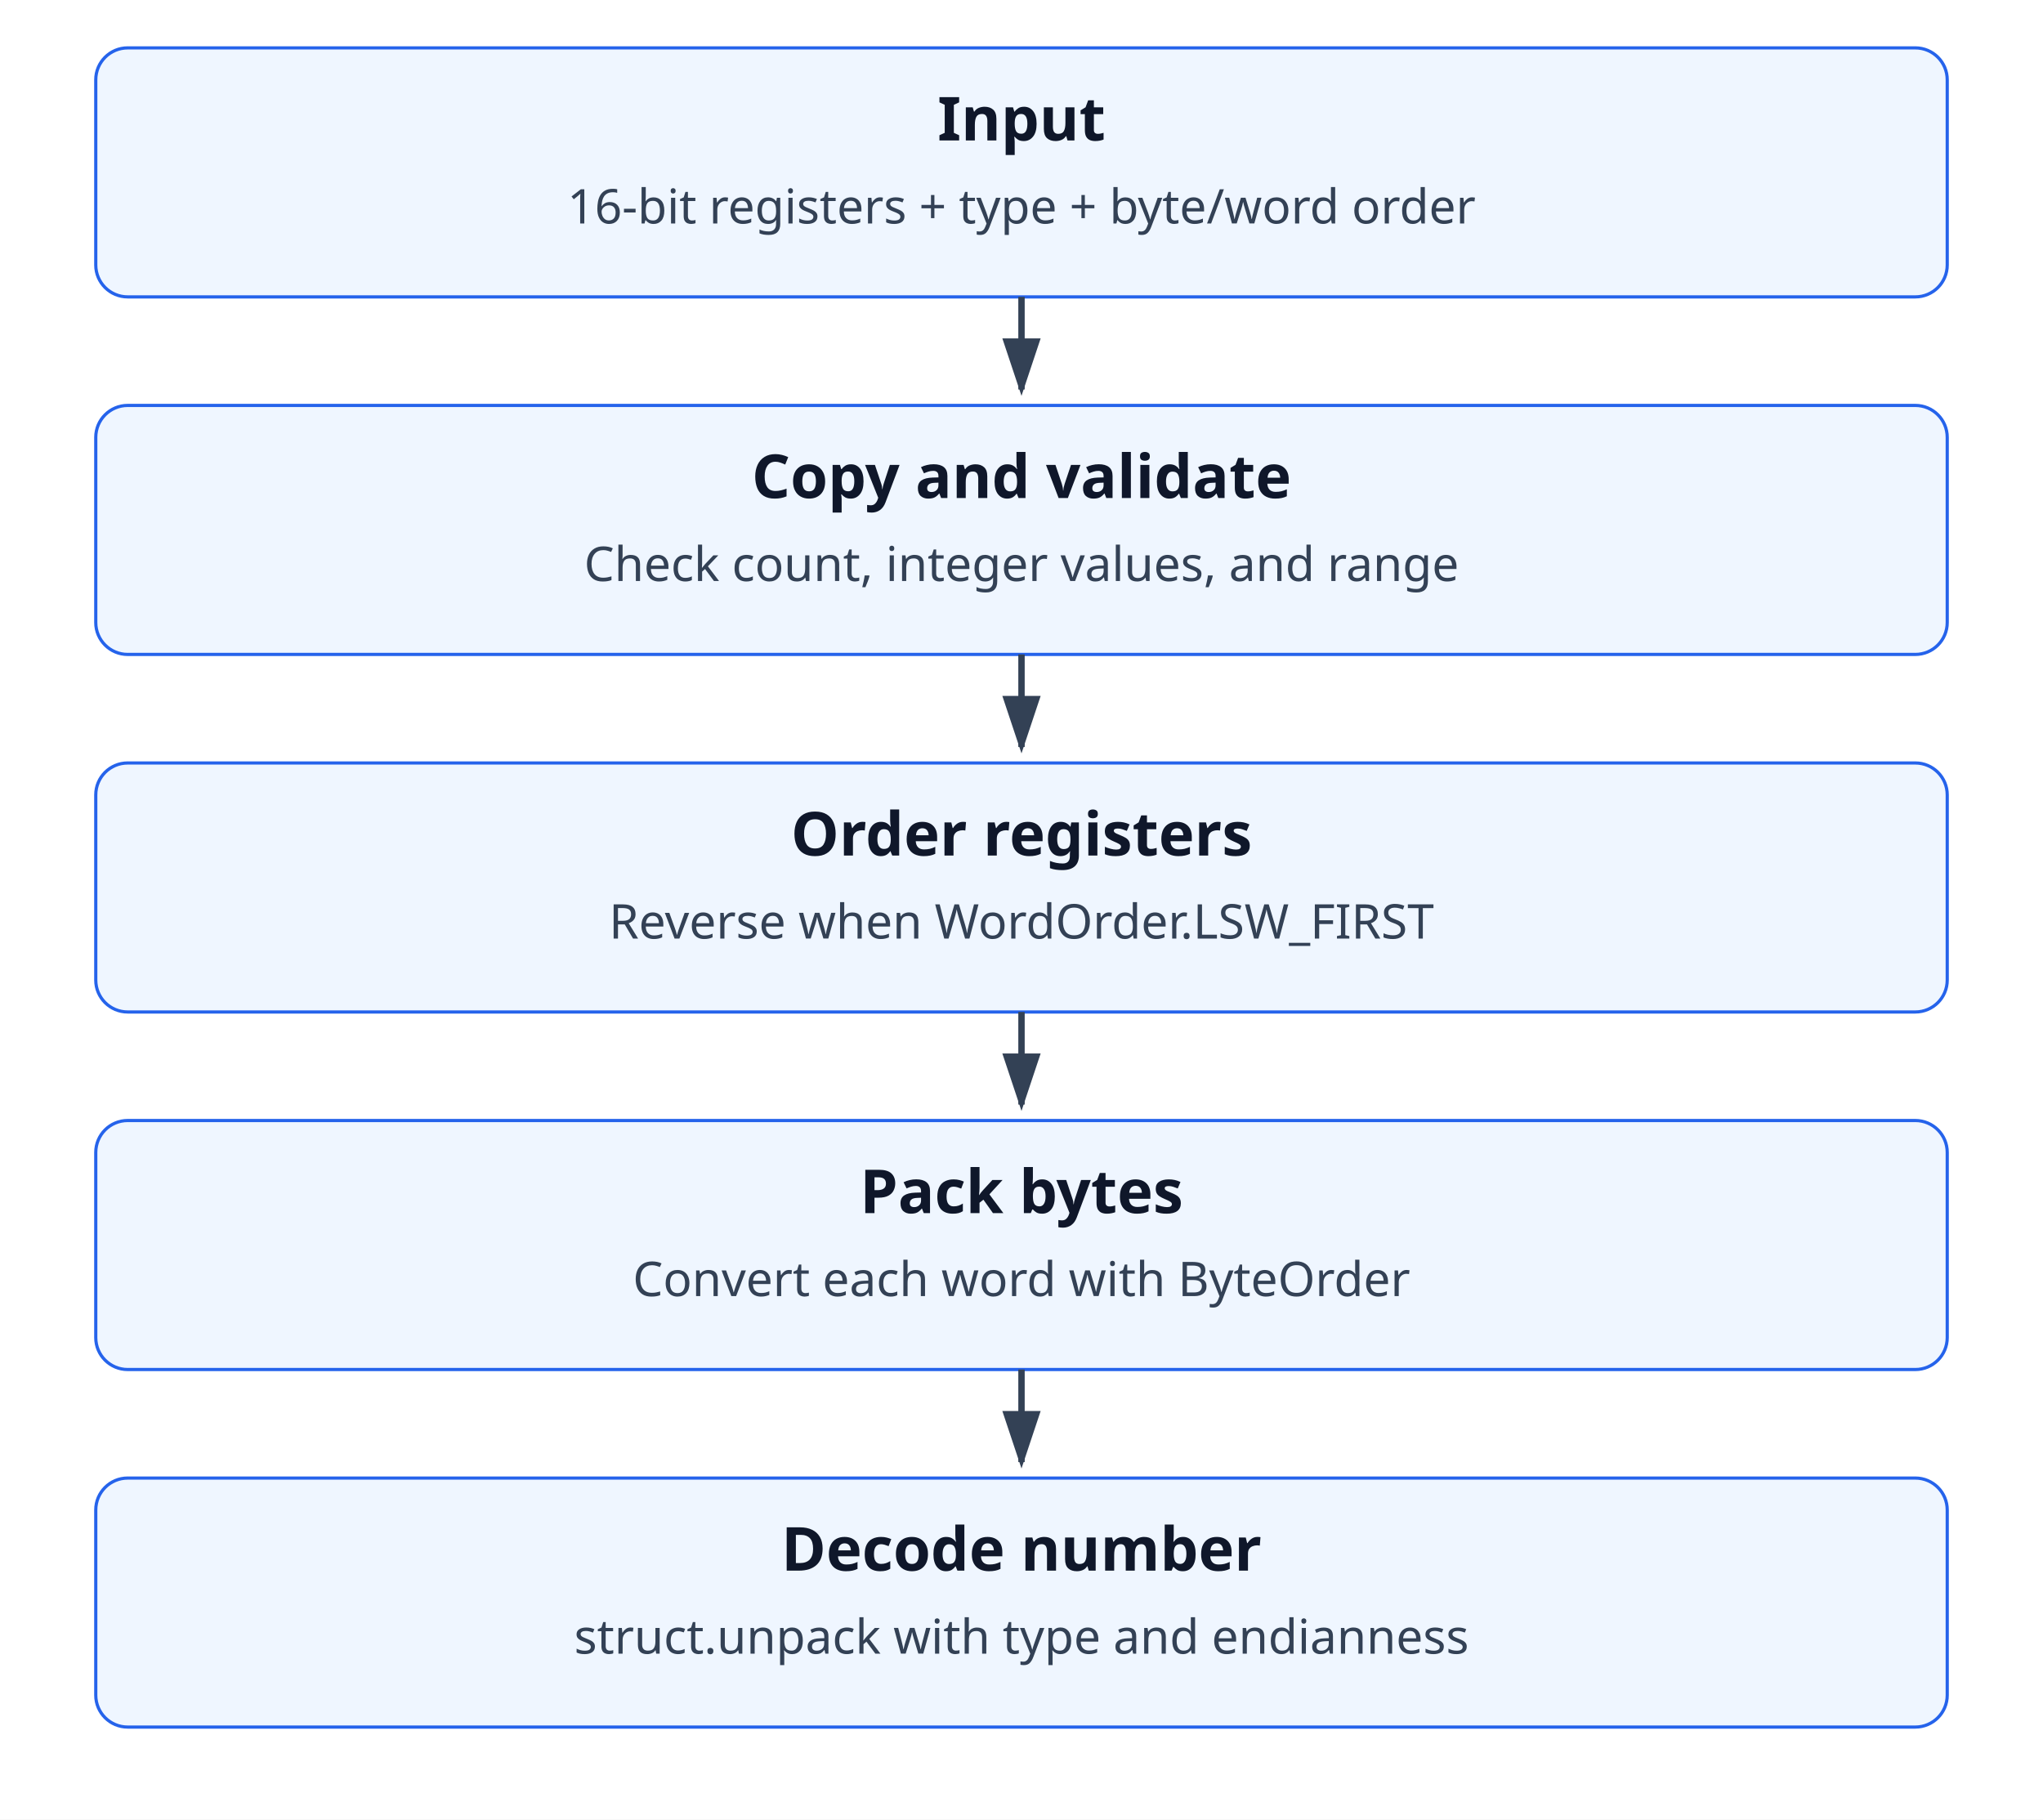
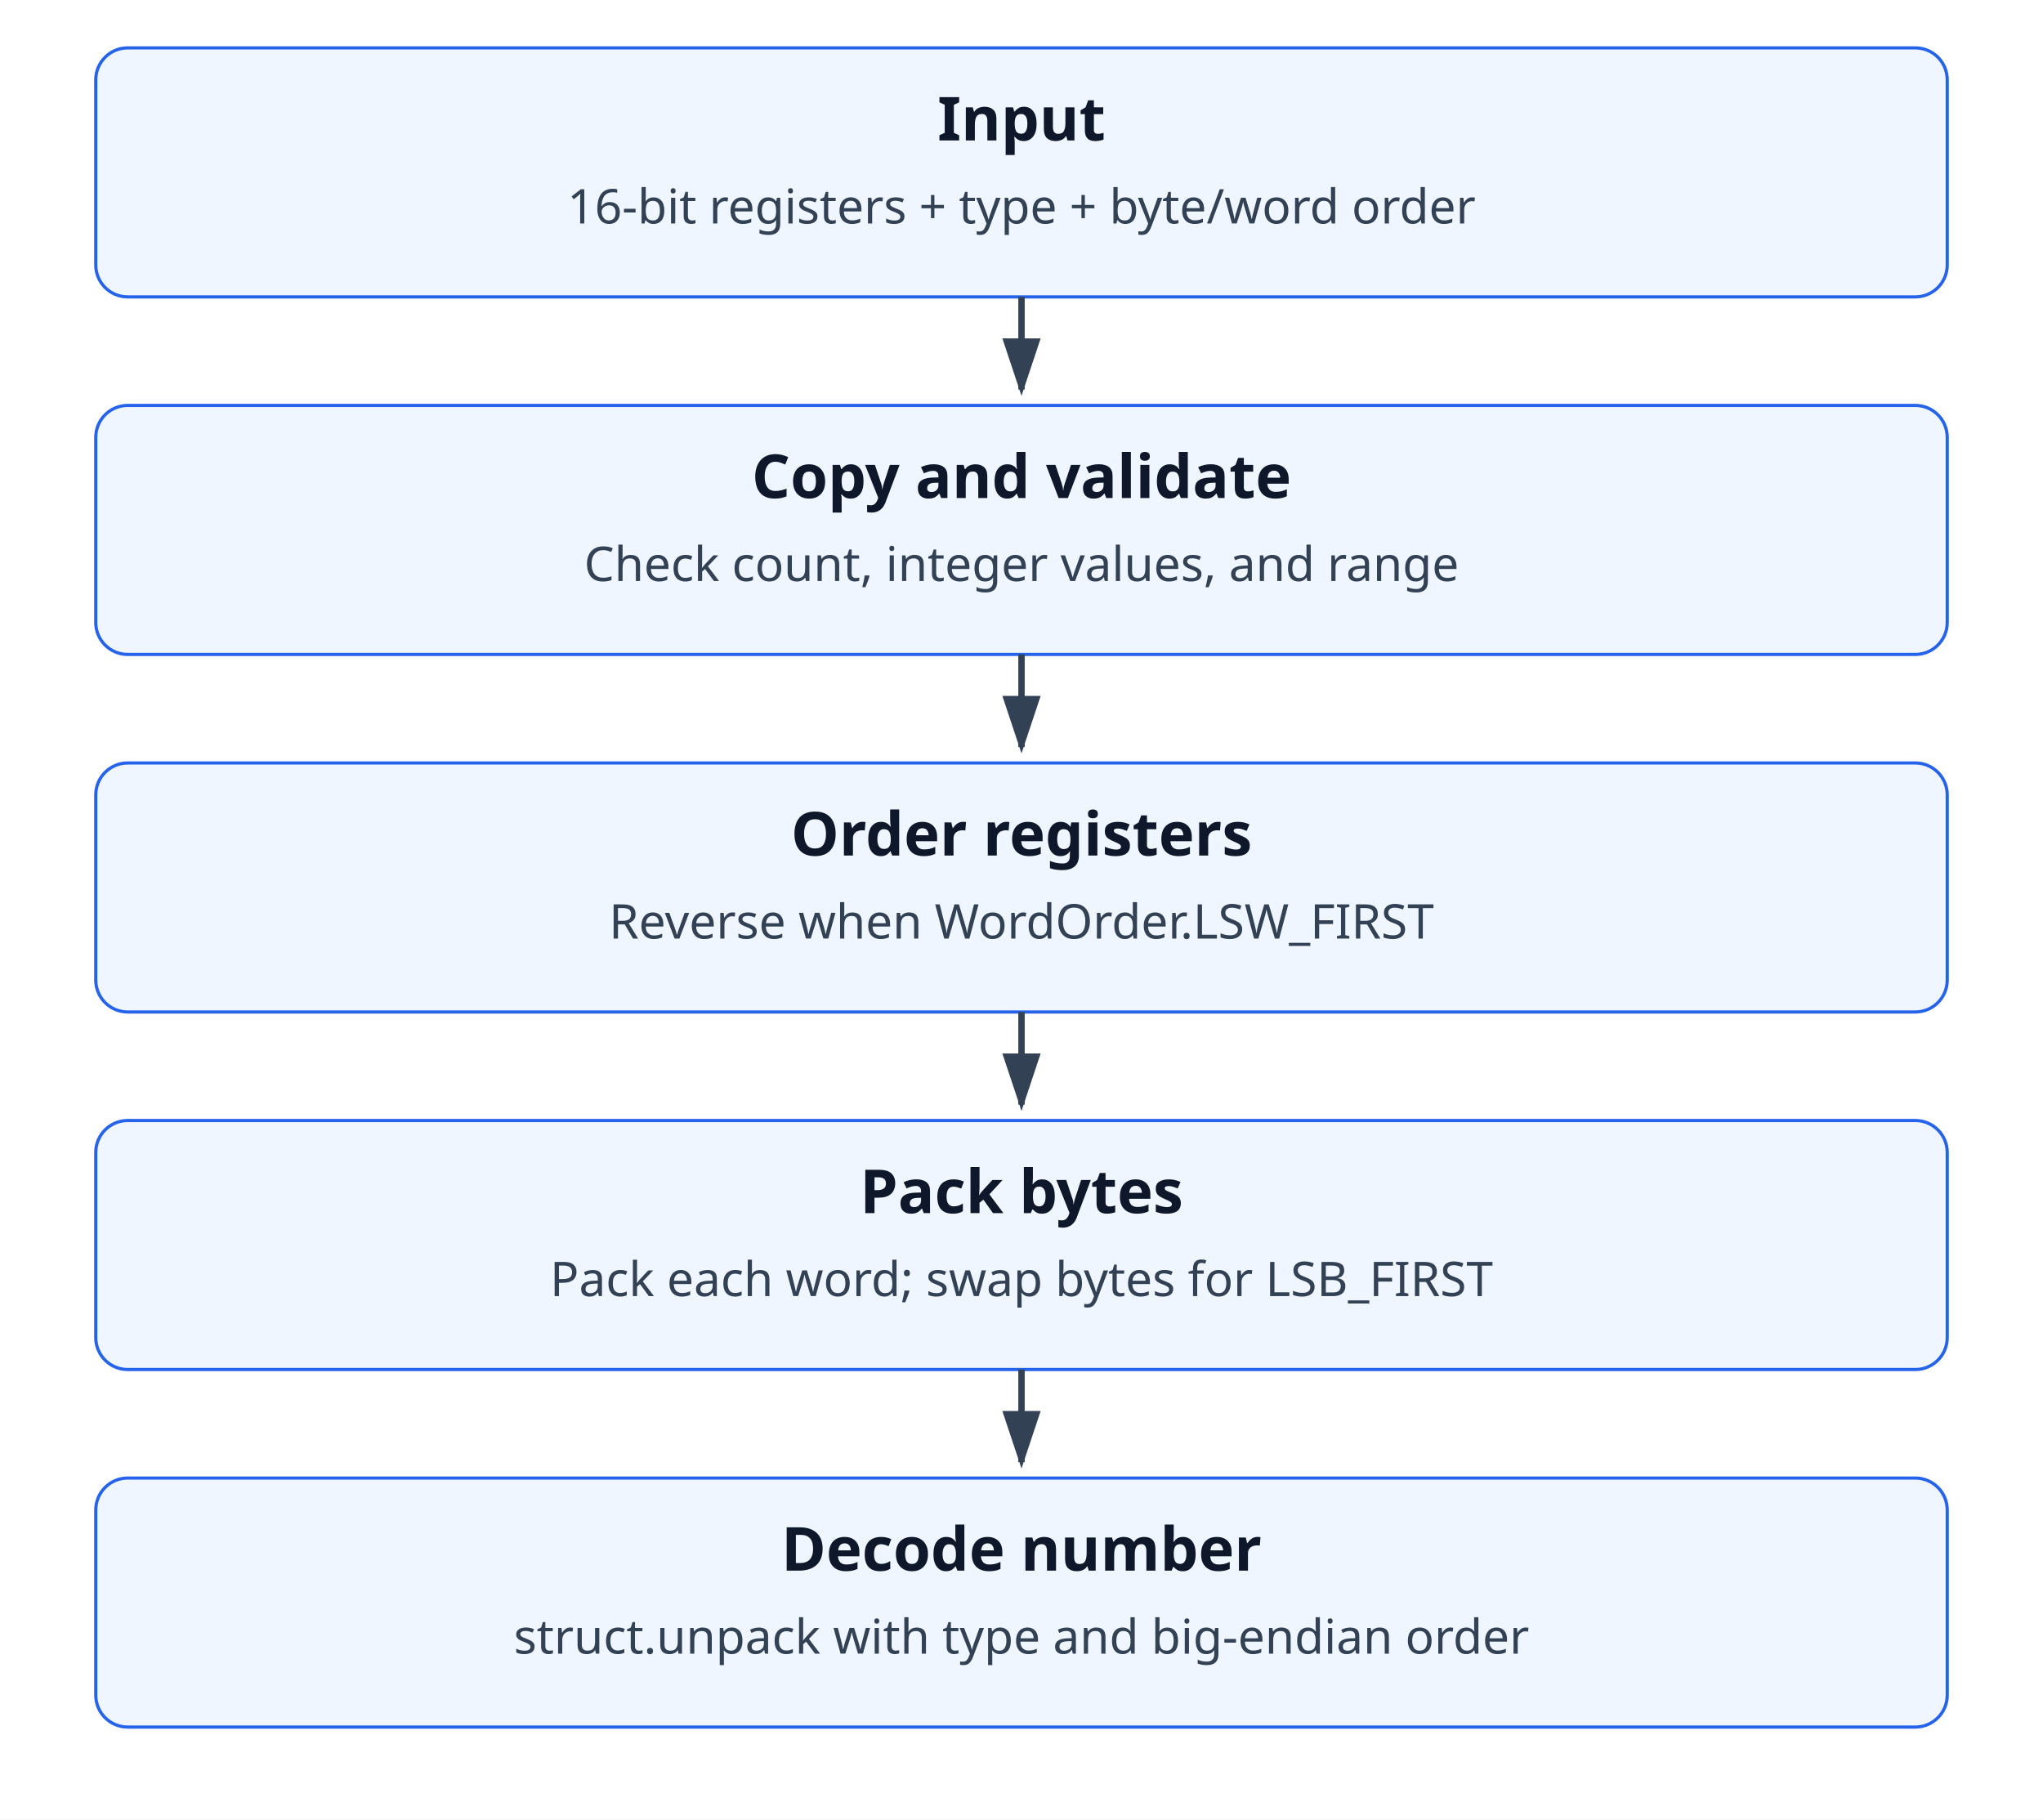
<svg xmlns="http://www.w3.org/2000/svg" viewBox="0 0 640 570" role="img" aria-labelledby="title desc">
  <defs>
    <marker id="arrow" markerWidth="10" markerHeight="10" refX="8" refY="3" orient="auto">
      <path d="M0,0 L0,6 L9,3 z" fill="#334155" />
    </marker>
  </defs>
  <rect width="640" height="570" fill="#ffffff" />
  <rect x="30" y="15" width="580" height="78" rx="10" fill="#eff6ff" stroke="#2563eb" />
  <text x="320" y="44" text-anchor="middle" font-family="sans-serif" font-size="19" font-weight="bold" fill="#0f172a">Input</text>
  <text x="320" y="70" text-anchor="middle" font-family="sans-serif" font-size="15" fill="#334155">16-bit registers + type + byte/word order</text>
  <path d="M320,93 V122" stroke="#334155" stroke-width="2" marker-end="url(#arrow)" />
  <rect x="30" y="127" width="580" height="78" rx="10" fill="#eff6ff" stroke="#2563eb" />
  <text x="320" y="156" text-anchor="middle" font-family="sans-serif" font-size="19" font-weight="bold" fill="#0f172a">Copy and validate</text>
  <text x="320" y="182" text-anchor="middle" font-family="sans-serif" font-size="15" fill="#334155">Check count, integer values, and range</text>
  <path d="M320,205 V234" stroke="#334155" stroke-width="2" marker-end="url(#arrow)" />
  <rect x="30" y="239" width="580" height="78" rx="10" fill="#eff6ff" stroke="#2563eb" />
  <text x="320" y="268" text-anchor="middle" font-family="sans-serif" font-size="19" font-weight="bold" fill="#0f172a">Order registers</text>
  <text x="320" y="294" text-anchor="middle" font-family="sans-serif" font-size="15" fill="#334155">Reverse when WordOrder.LSW_FIRST</text>
  <path d="M320,317 V346" stroke="#334155" stroke-width="2" marker-end="url(#arrow)" />
  <rect x="30" y="351" width="580" height="78" rx="10" fill="#eff6ff" stroke="#2563eb" />
  <text x="320" y="380" text-anchor="middle" font-family="sans-serif" font-size="19" font-weight="bold" fill="#0f172a">Pack bytes</text>
-   <text x="320" y="406" text-anchor="middle" font-family="sans-serif" font-size="15" fill="#334155">Convert each word with ByteOrder</text>
+   <text x="320" y="406" text-anchor="middle" font-family="sans-serif" font-size="15" fill="#334155">Pack each word; swap bytes for LSB_FIRST</text>
  <path d="M320,429 V458" stroke="#334155" stroke-width="2" marker-end="url(#arrow)" />
  <rect x="30" y="463" width="580" height="78" rx="10" fill="#eff6ff" stroke="#2563eb" />
  <text x="320" y="492" text-anchor="middle" font-family="sans-serif" font-size="19" font-weight="bold" fill="#0f172a">Decode number</text>
-   <text x="320" y="518" text-anchor="middle" font-family="sans-serif" font-size="15" fill="#334155">struct.unpack with type and endianness</text>
+   <text x="320" y="518" text-anchor="middle" font-family="sans-serif" font-size="15" fill="#334155">struct.unpack with type and big-endian order</text>
</svg>
